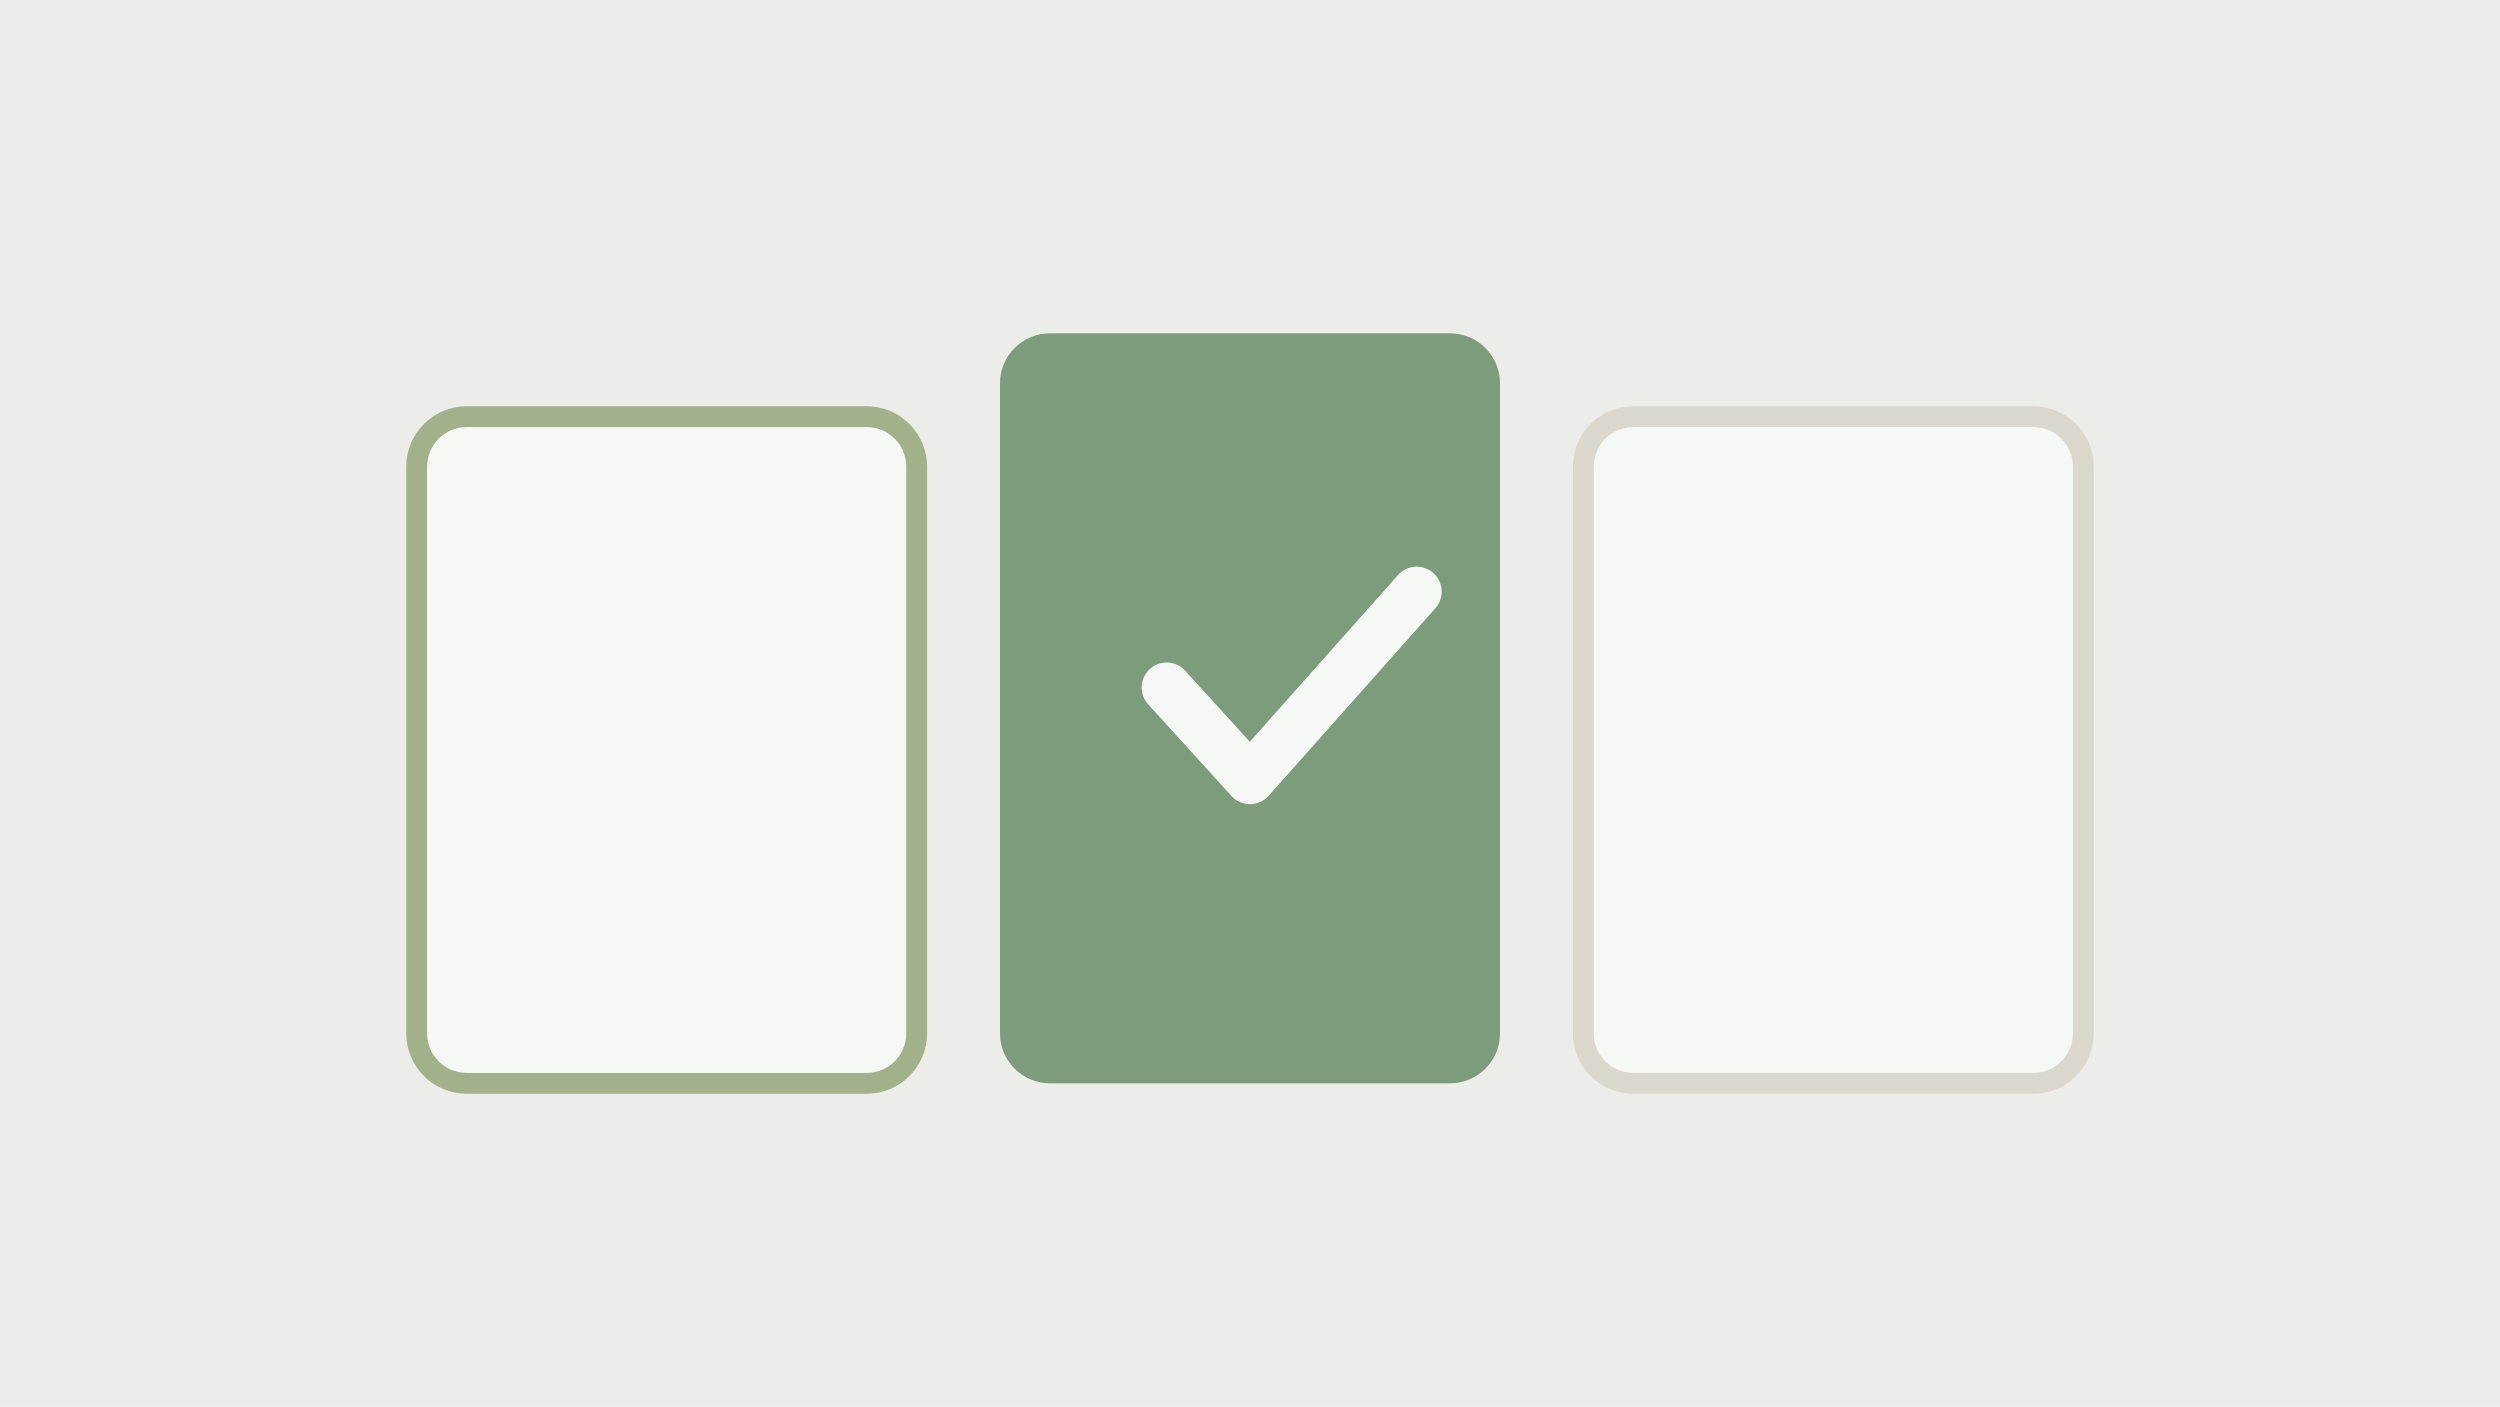
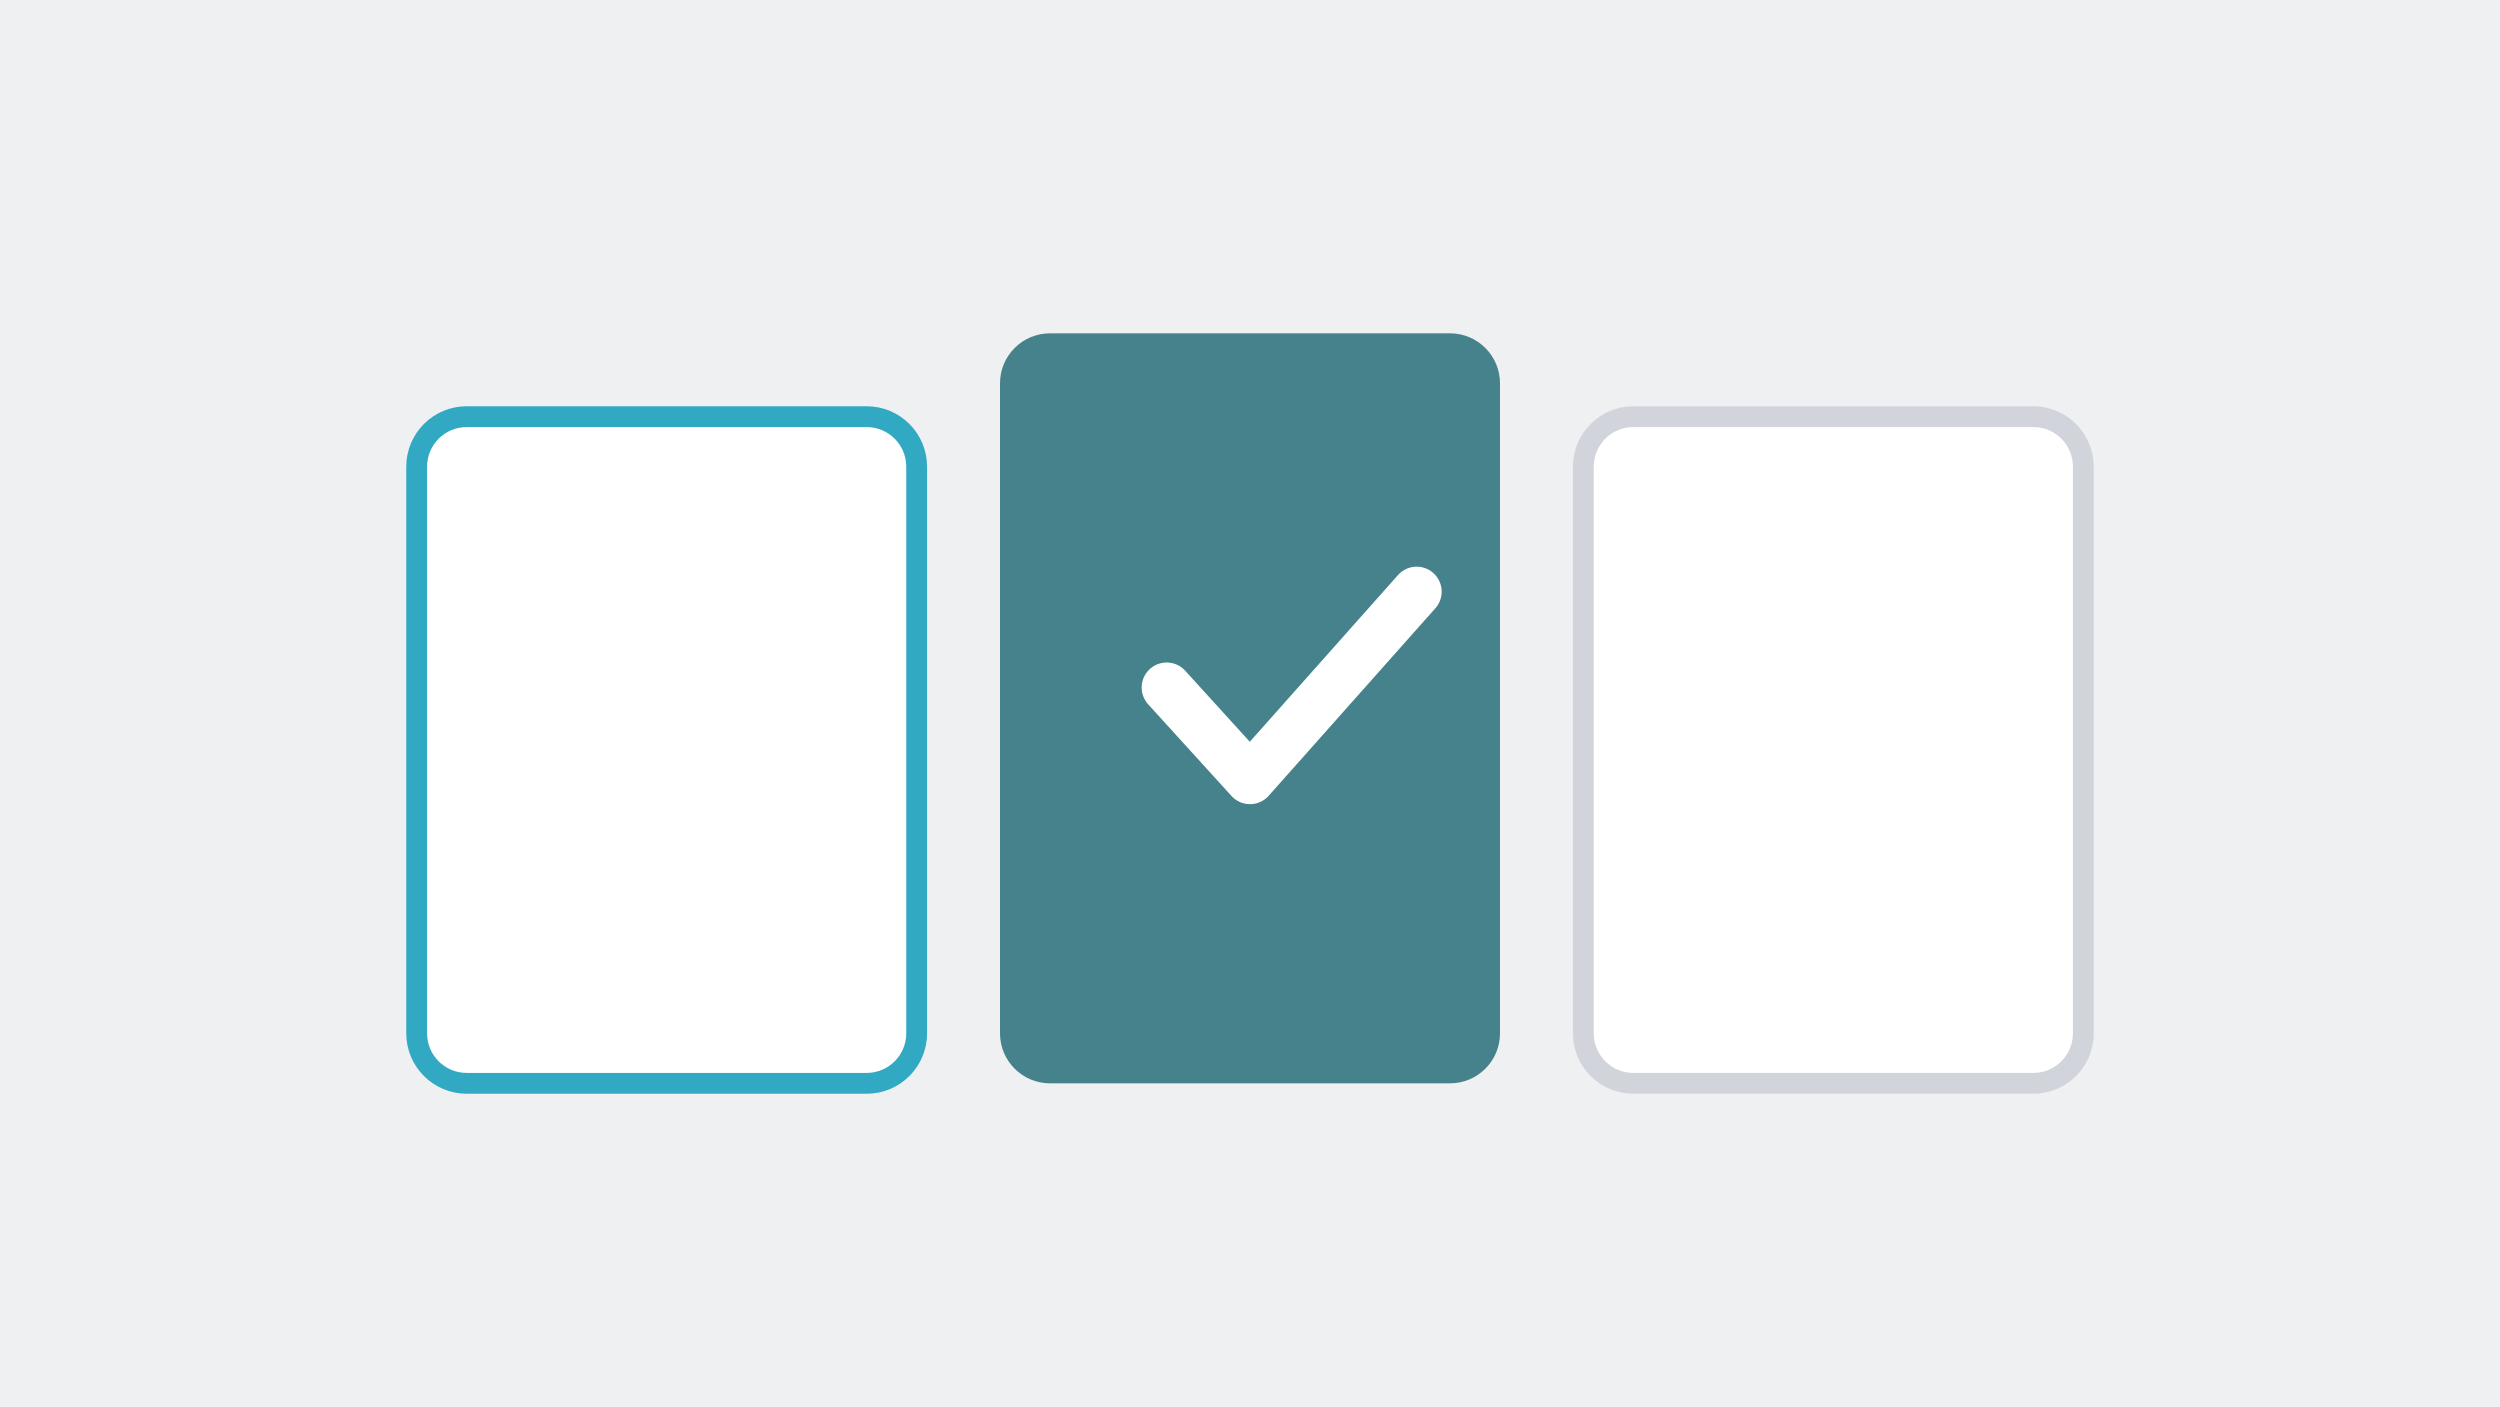
<svg xmlns="http://www.w3.org/2000/svg" viewBox="0 0 1200 675" role="img">
-   <rect width="1200" height="675" fill="#F6F8F6" />
-   <rect width="1200" height="675" fill="#DAD7CD" opacity="0.35" />
-   <rect x="200" y="200" width="240" height="320" rx="24" fill="#F6F8F6" stroke="#A3B18A" stroke-width="10" />
-   <rect x="480" y="160" width="240" height="360" rx="24" fill="#588157" opacity="0.75" />
-   <rect x="760" y="200" width="240" height="320" rx="24" fill="#F6F8F6" stroke="#DAD7CD" stroke-width="10" />
-   <path d="M560 330 l40 44 80 -90" stroke="#F6F8F6" stroke-width="24" fill="none" stroke-linecap="round" stroke-linejoin="round" />
+   <rect width="1200" height="675" fill="#FFFFFF" />
+   <rect width="1200" height="675" fill="#D1D5DB" opacity="0.35" />
+   <rect x="200" y="200" width="240" height="320" rx="24" fill="#FFFFFF" stroke="#32A9C3" stroke-width="10" />
+   <rect x="480" y="160" width="240" height="360" rx="24" fill="#0C5E69" opacity="0.75" />
+   <rect x="760" y="200" width="240" height="320" rx="24" fill="#FFFFFF" stroke="#D1D5DB" stroke-width="10" />
+   <path d="M560 330 l40 44 80 -90" stroke="#FFFFFF" stroke-width="24" fill="none" stroke-linecap="round" stroke-linejoin="round" />
</svg>
